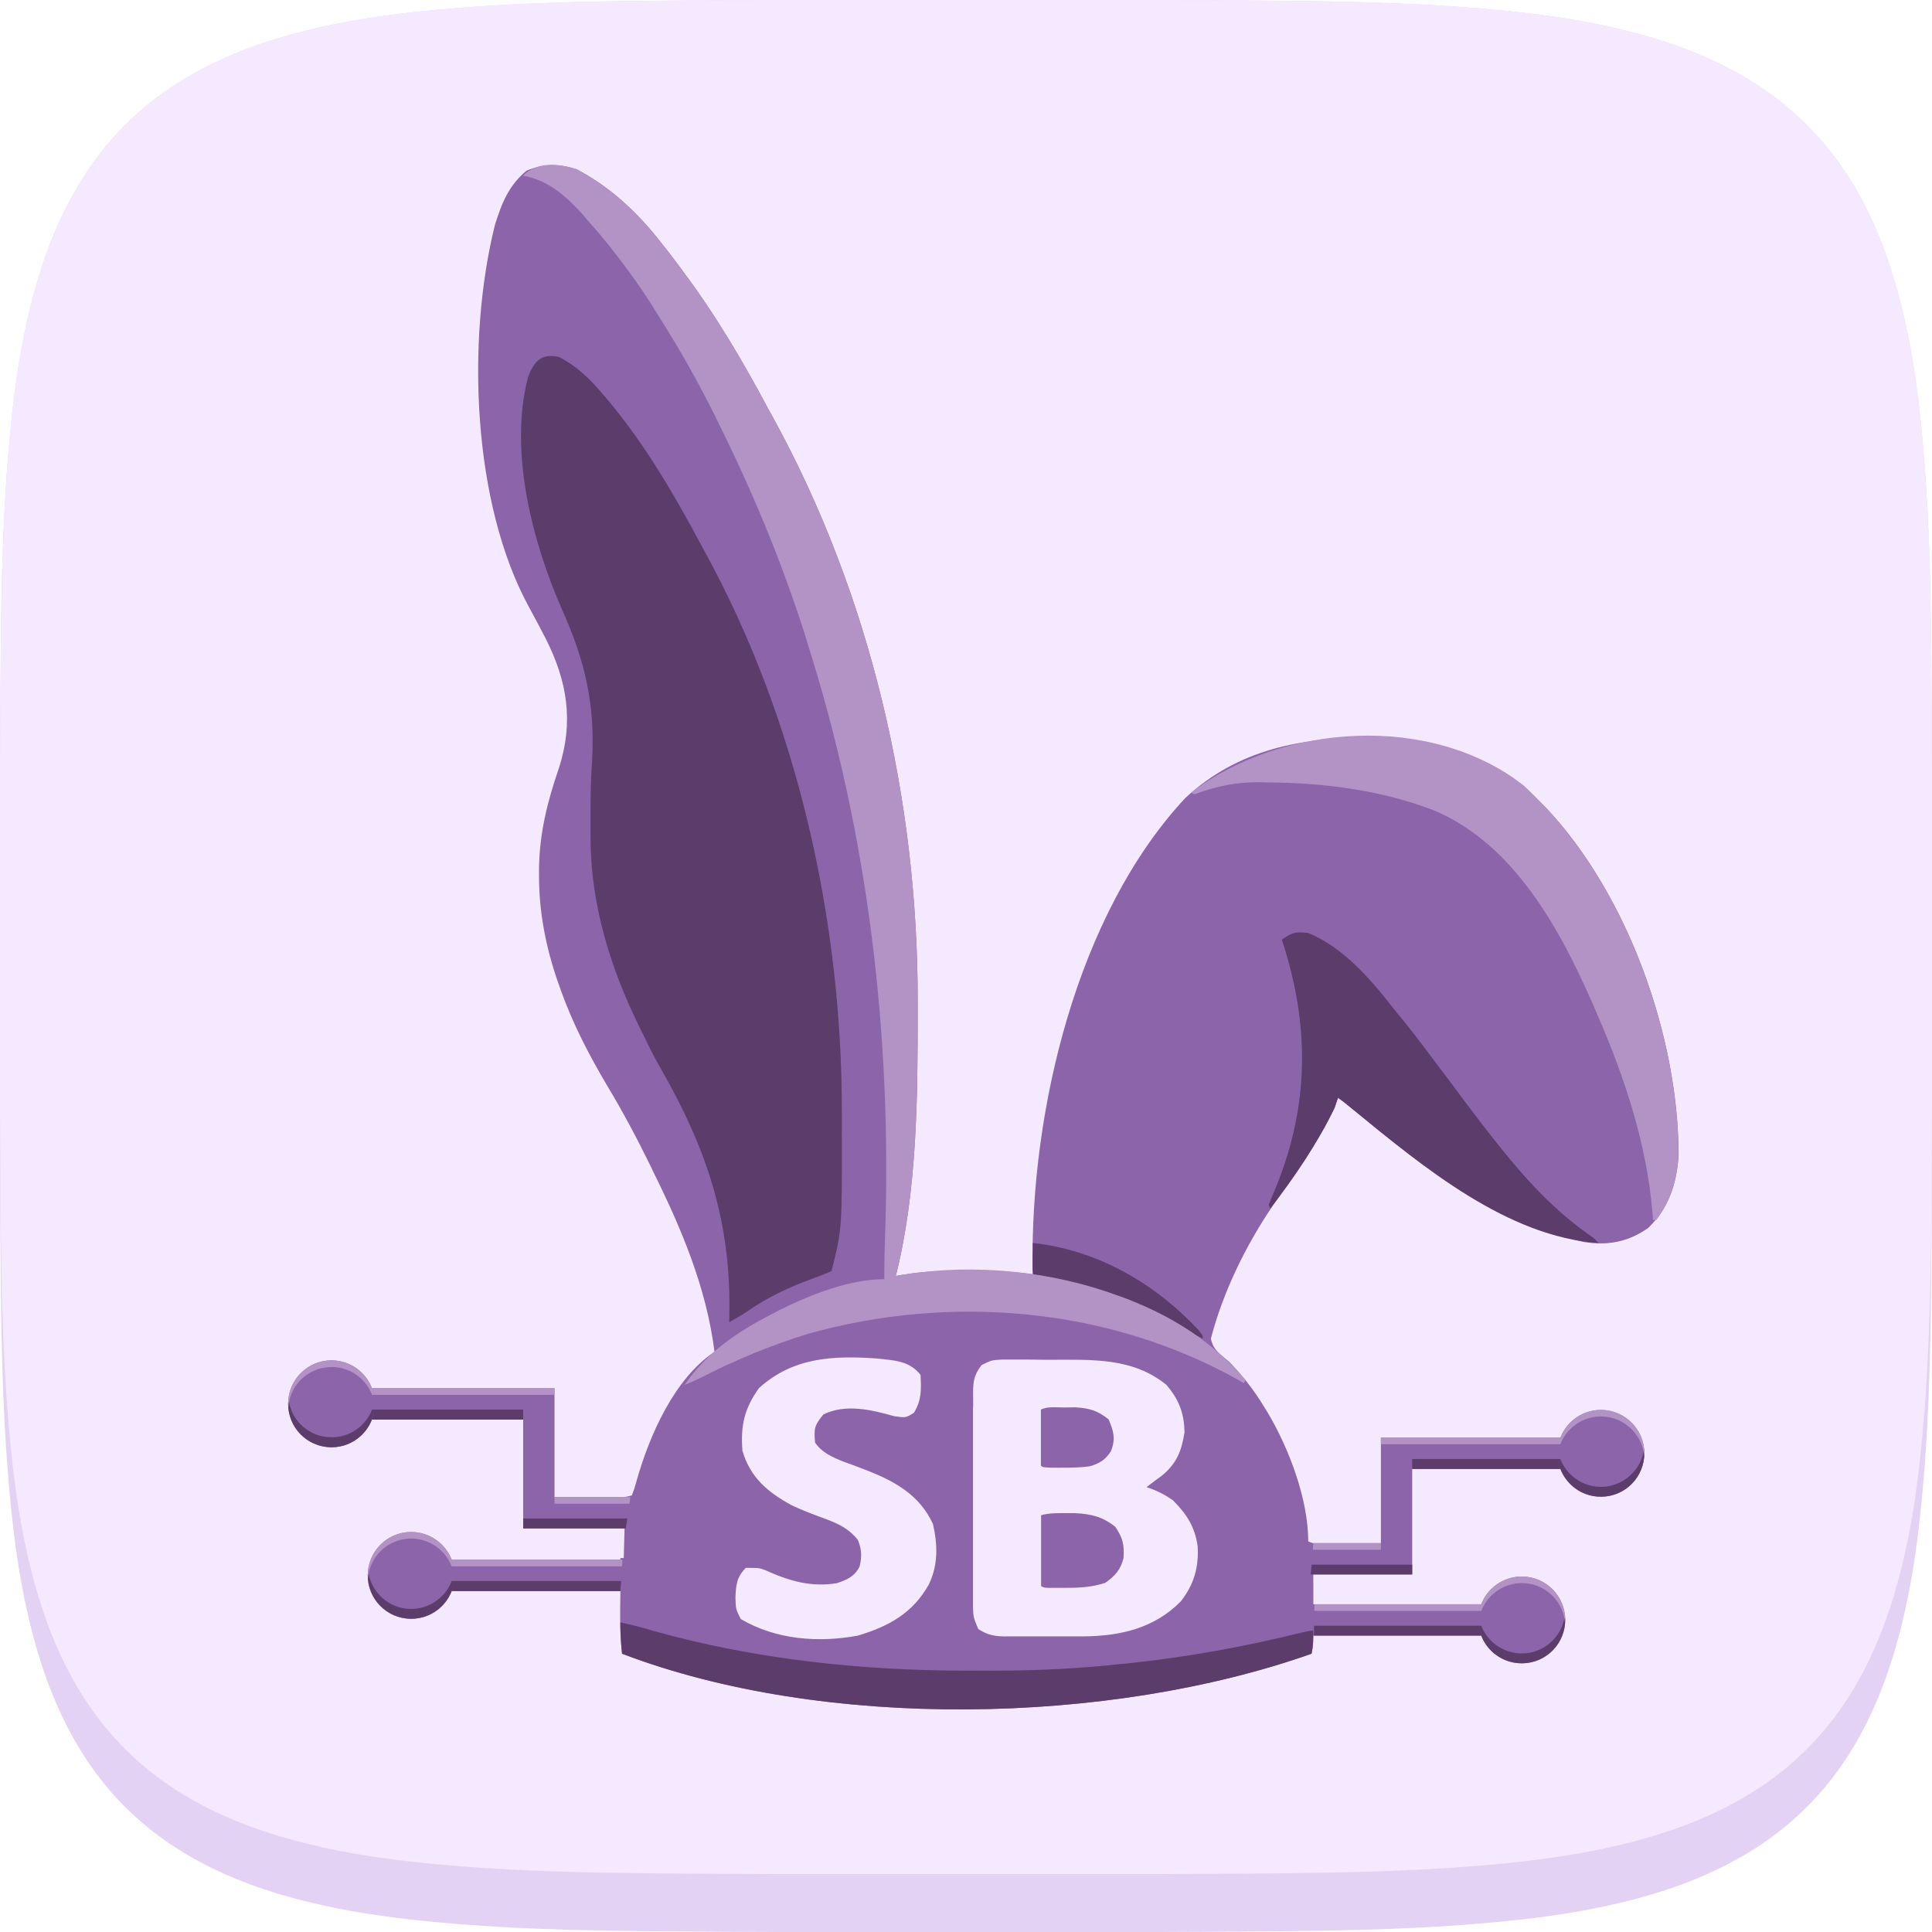
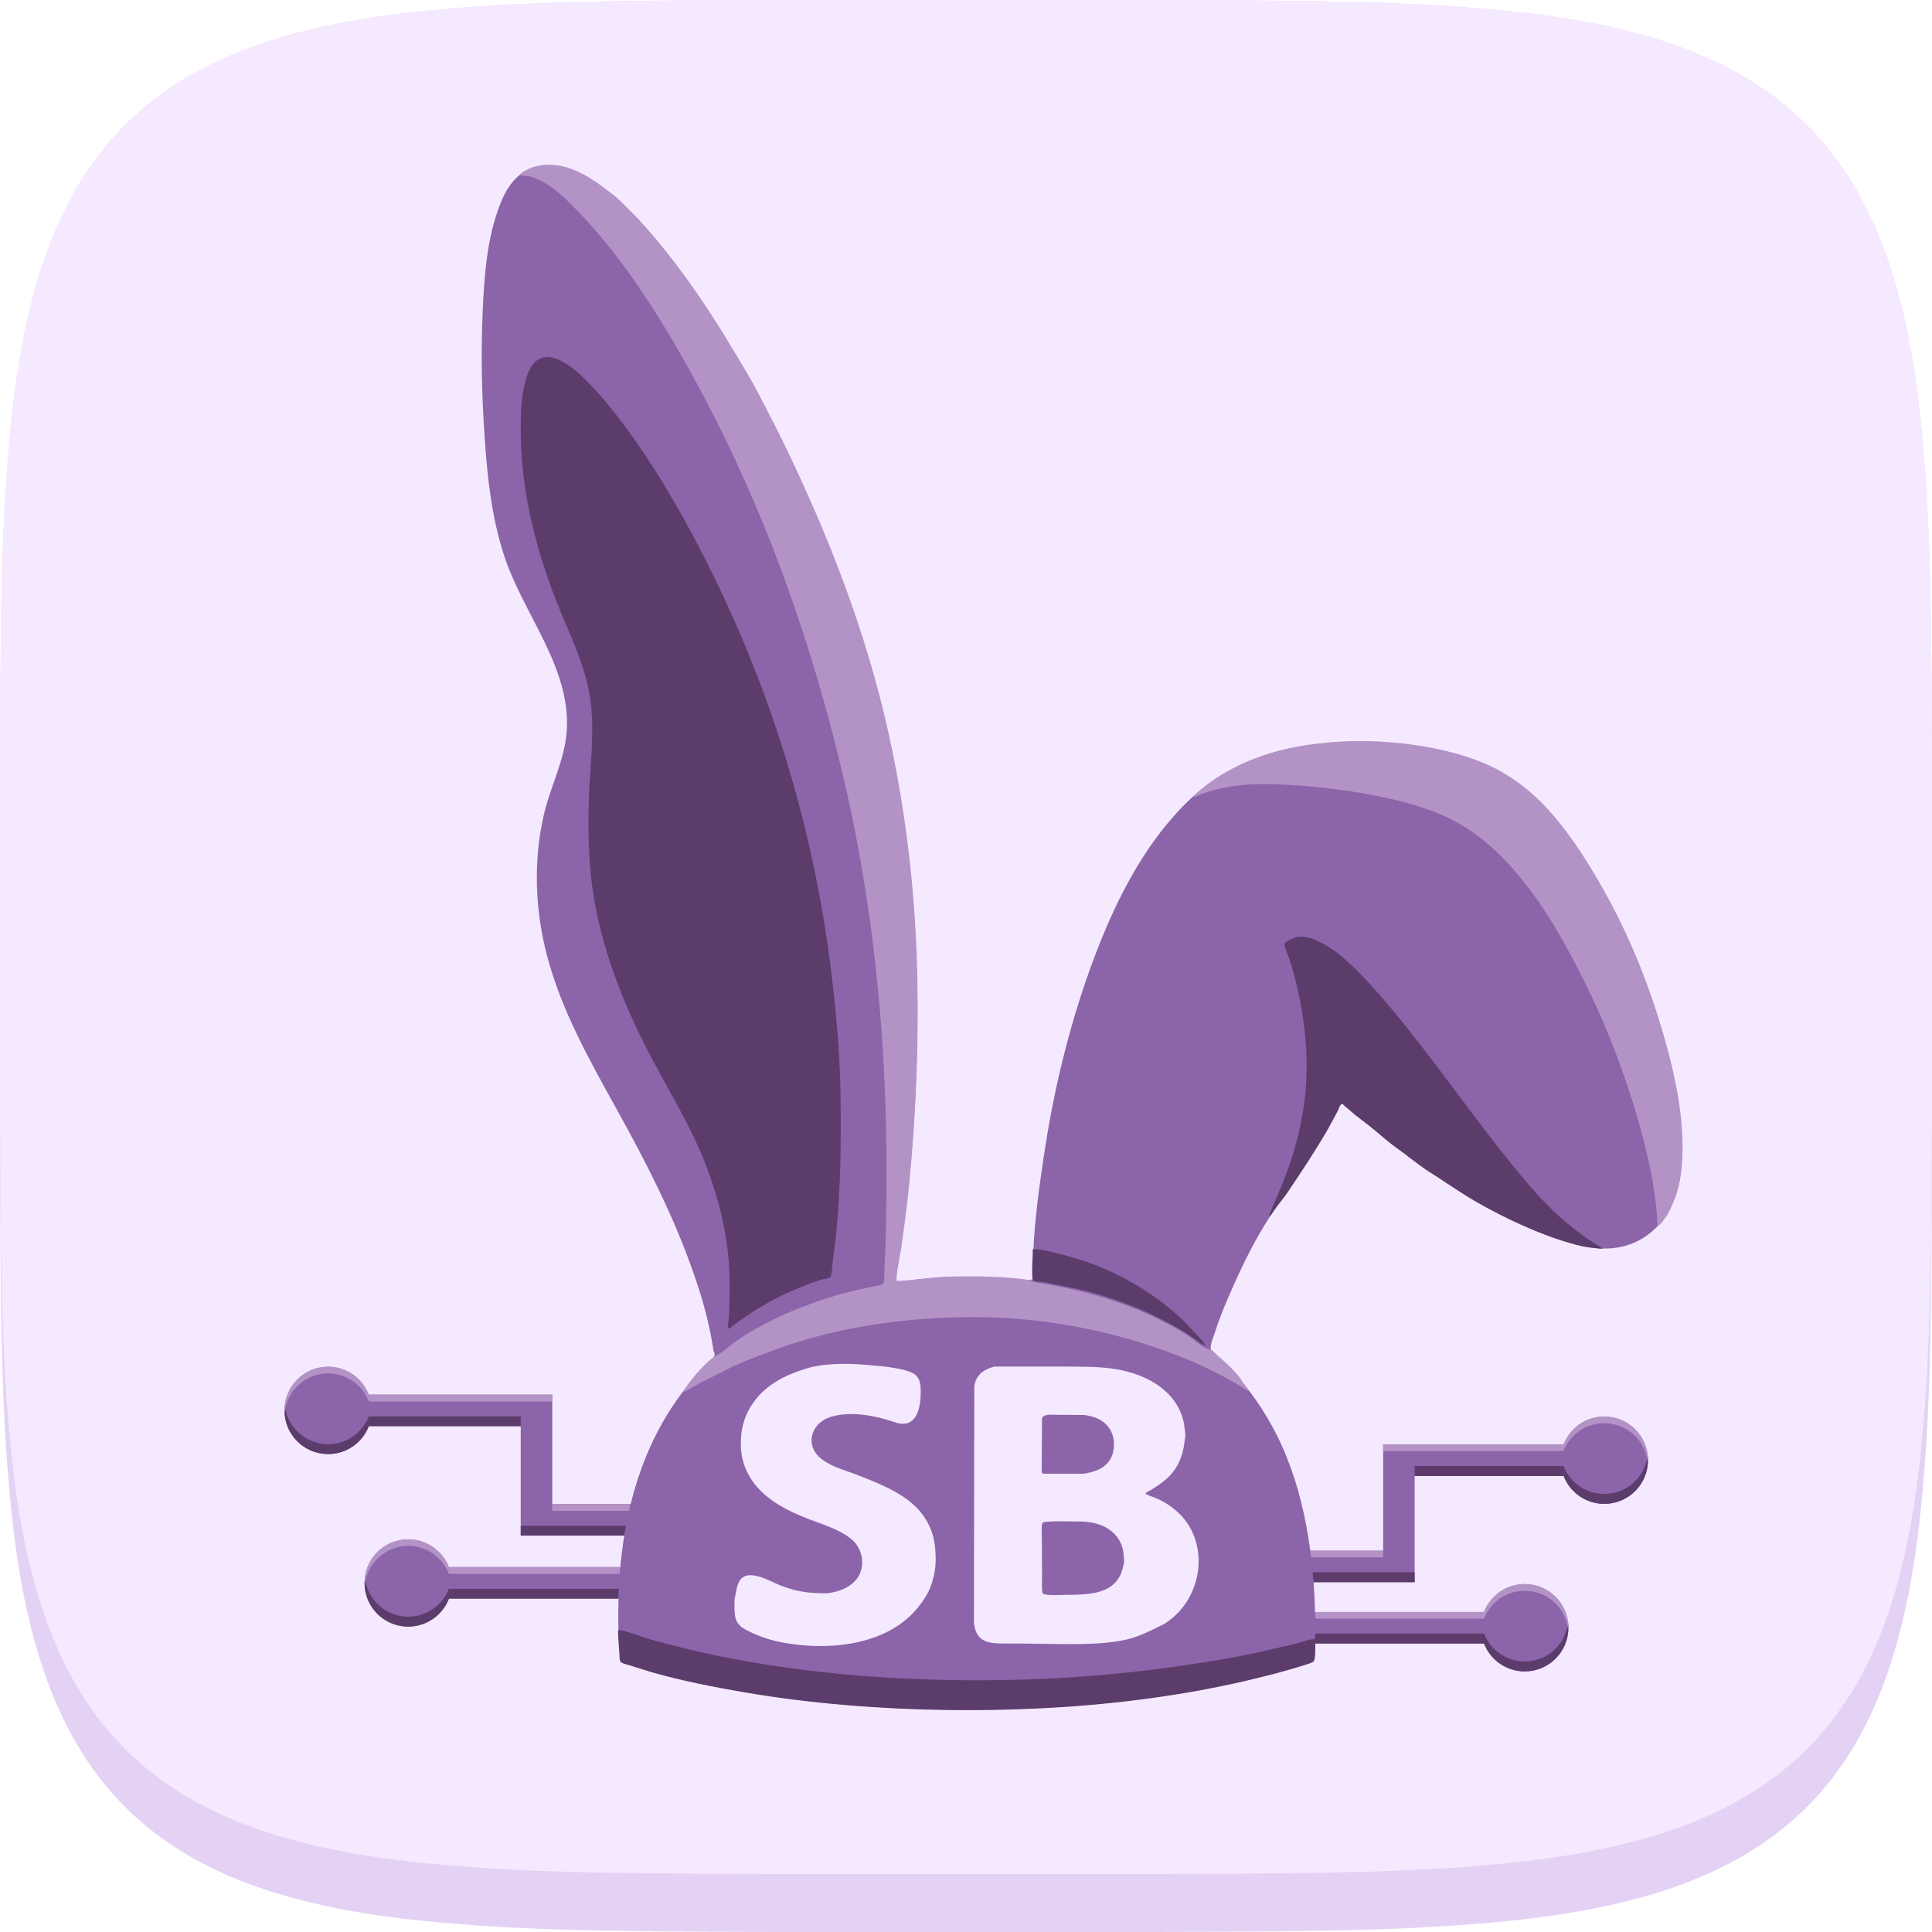
<svg xmlns="http://www.w3.org/2000/svg" viewBox="0 0 1024 1024">
  <defs>
    <path id="o" d="M1024 512c0 16.8 0 33.6 0 50.4 0 17.2 0 34.3 0 51.4-.1 17.8-.1 35.6-.3 53.4-.1 18.8-.4 37.6-.9 56.4-.6 19.9-1.5 39.9-3.2 59.7-1.7 20.9-4.1 41.8-8.2 62.4-4.2 20.8-10 41.4-18.8 60.7-8.6 19-20.1 36.6-34.9 51.3-14.7 14.8-32.3 26.3-51.3 34.9-19.3 8.8-39.9 14.6-60.7 18.8-20.6 4.1-41.5 6.5-62.4 8.2-19.8 1.7-39.8 2.6-59.7 3.2-18.8.5-37.6.8-56.4.9-17.8.2-35.6.2-53.4.3-17.1 0-34.2 0-51.4 0-16.8 0-33.6 0-50.4 0-16.8 0-33.6 0-50.4 0-17.2 0-34.3 0-51.4 0-17.8-.1-35.6-.1-53.4-.3-18.8-.1-37.6-.4-56.4-.9-19.9-.6-39.9-1.5-59.7-3.2-20.9-1.7-41.8-4.1-62.4-8.2-20.8-4.2-41.4-10-60.7-18.8-19-8.6-36.6-20.1-51.3-34.9-14.8-14.7-26.3-32.3-34.9-51.3-8.8-19.3-14.6-39.9-18.8-60.7-4.1-20.6-6.5-41.5-8.2-62.4-1.7-19.8-2.6-39.8-3.2-59.7-.5-18.8-.8-37.6-.9-56.4-.2-17.8-.2-35.6-.3-53.4 0-17.1 0-34.2 0-51.4 0-16.8 0-33.6 0-50.4 0-16.8 0-33.6 0-50.4 0-17.2 0-34.3 0-51.4.1-17.8.1-35.6.3-53.4.1-18.8.4-37.6.9-56.4.6-19.9 1.5-39.9 3.2-59.7 1.7-20.9 4.1-41.8 8.2-62.4 4.2-20.8 10-41.4 18.8-60.7 8.6-19 20.1-36.6 34.9-51.3 14.7-14.8 32.3-26.3 51.3-34.9 19.3-8.8 39.9-14.6 60.7-18.8 20.6-4.1 41.5-6.5 62.4-8.2 19.8-1.7 39.8-2.6 59.7-3.2 18.8-.5 37.6-.8 56.4-.9 17.8-.2 35.6-.2 53.4-.3 17.1 0 34.2 0 51.4 0 16.8 0 33.6 0 50.4 0 16.8 0 33.6 0 50.4 0 17.2 0 34.3 0 51.4 0 17.8.1 35.6.1 53.4.3 18.8.1 37.6.4 56.4.9 19.9.6 39.9 1.5 59.7 3.2 20.9 1.7 41.8 4.1 62.4 8.2 20.8 4.2 41.4 10 60.7 18.8 19 8.6 36.6 20.1 51.3 34.9 14.8 14.7 26.3 32.3 34.9 51.3 8.8 19.3 14.6 39.9 18.8 60.7 4.1 20.6 6.5 41.5 8.2 62.4 1.7 19.8 2.6 39.8 3.2 59.7.5 18.8.8 37.6.9 56.4.2 17.8.2 35.6.3 53.4 0 17.1 0 34.2 0 51.4 0 16.8 0 33.6 0 50.4z" />
    <clipPath id="c">
      <use href="#o" />
    </clipPath>
  </defs>
  <use href="#o" fill="#e4d2f5" />
  <g clip-path="url(#c)">
    <use href="#o" fill="#f5e9ff" y="-30.72" />
  </g>
-   <path fill="#8b64aa" d="M305.6 89.7c18.1 9.5 32.7 23.3 45.1 39.3 1.4 1.7 2.7 3.5 4.1 5.2 1.6 2.1 3.1 4.1 4.6 6.1 1 1.3 1.9 2.5 2.8 3.8 17.3 23.1 31.8 47.8 45.3 73.2.6 1.1 1.2 2.2 1.9 3.4 52 94.5 77.3 203.7 77 311.1 0 1.4 0 2.8 0 4.2 0 45.9-.3 95.4-11.6 140.3 1.6-.3 3.1-.6 4.7-.8 10.8-1.8 21.5-2 32.5-1.9.7-.1.7-.1 4.3-.1 10.5.1 20.8.5 31.1 1.9 0-1.2 0-2.5-.1-3.8-1.1-82.8 23.3-186.8 80.9-248.6 27.8-25.9 62.3-32.6 99.3-31.7 32.2 1.4 64.4 8.2 87.4 32.3 1.5 1.5 2.9 2.9 4.4 4.4 43.6 46.2 70.4 121.8 70.4 184.4-1 14.9-5.2 28-16.2 38.5-10.6 7.4-21.3 9.4-34 7.4-29.6-6.3-57-21.5-81.4-38.9-1.3-.8-2.6-1.8-4-2.7-11.3-8-22.1-16.4-32.7-25.2-9.4-7.7-9.4-7.7-12.3-9.7-.5 1.8-1.1 3.5-1.7 5.3-8.9 18.5-21.3 35.6-33.1 52.4-14.1 20.8-26.2 45.6-32.5 70 1.3 6.3 4.9 8.1 9.6 12.2 7.2 7.4 13.1 14.9 18.4 23.6.7 1.2 1.4 2.2 2.1 3.4 11.3 19 21.5 45.9 21.5 68.3.9.4 1.7.6 2.6.9 0 7.7.1 15.3.1 23 0 2.5 0 5.2 0 7.8 0 3.7 0 7.4 0 11.2 0 1.1 0 1.1 0 6.8-.1 5.4-.1 5.4-1 9.8-107.1 37.8-258.4 40.9-365.4 0-.7-6.3-1-12.4-1-18.7 0-1 0-1 0-5.7 0-1 0-1 .1-5.9 0-1.9 0-3.9 0-5.9 0-4.8 0-9.6 0-14.5.6 0 1.2 0 1.8 0 .3-10.7.6-21.4.8-32.4 1.2-.2 2.4-.5 3.5-.8 1.3-3.4 1.3-3.4 2.5-7.7 6.7-23.8 19.9-54.2 41.3-68.4-4.2-33.7-17.4-65.1-32.4-95.3-.5-1.1-1.1-2.4-1.7-3.6-7-14.3-14.6-28.6-22.8-42.2-9.5-16-18.2-32.8-24.5-50.4-.5-1.5-1-3-1.6-4.5-6.4-18.5-10.1-37.2-10-56.8 0-.6 0-.6 0-3.8.3-18.7 4.5-35.2 10.5-52.7 8-24.6 4.5-46.1-7-68.8-2.8-5.5-5.8-11-8.7-16.4-30.3-55.2-33.3-142-18.2-202.7 3.6-11.6 7.3-20.9 16.7-28.8 9.1-3.8 17.1-3.8 26.6-.8zM402.3 735.7c-7.9 11-9.8 20-8.8 33.2 4.1 14.1 13.3 21.9 25.7 28.7 5.9 2.9 12 5.1 18.2 7.4 7.2 2.7 12.5 5.2 17.3 11.2 2 5 2.2 8.8.9 14.1-2.7 5.3-6.6 7-12 8.8-13.6 2.3-25.5-1.2-37.8-6.8-3.5-1.3-3.5-1.3-10.5-1.3-4.9 5-5.2 8.9-5.5 15.8.2 6.1.2 6.1 2.8 11.3 18.6 11 41.3 12.7 62.1 8.8 16.4-4.9 29.1-11.9 37.6-27.1 5-10.3 4.7-21.1 2.2-32-7.1-15.6-20.6-22.9-35.9-28.8-3.9-1.5-7.8-3-11.8-4.4-5.7-2.3-11.2-4.7-14.8-10-.6-7.4-.5-8.9 4.4-14.9 11.8-5.8 25.5-2.5 37.5.9 6.2.9 6.2.9 10.5-1.8 4.1-6.7 3.9-12.2 3.5-20.1-6-7.6-14.2-7.7-23.6-8.7-23.1-1.6-44.1-.5-62 15.7zM520.3 723.5c-5.3 6.6-4.5 11.4-4.5 19.7 0 1.3 0 2.5-.1 3.7 0 4 0 8.1 0 12.2 0 2.8 0 5.6 0 8.4 0 5.8 0 11.8 0 17.6 0 7.5 0 15.1 0 22.6 0 5.8 0 11.6 0 17.4 0 2.8 0 5.6 0 8.4 0 3.8 0 7.7 0 11.6 0 2.2 0 4.4 0 6.7.2 5.4.2 5.4 2.8 11.6 6.5 4.3 11.4 4 18.9 3.9.6 0 .6 0 4 0 2.9 0 5.7 0 8.5 0 4.3 0 8.7 0 13 0 2.7 0 5.5 0 8.2 0 1.3 0 2.5 0 3.8 0 19.3-.2 37.2-4.5 51-18.6 6.9-8.9 9.5-17.8 8.9-29-1.4-10.3-5.8-17.2-13.1-24.5-4.6-3.2-8.6-5.2-14-7 2.7-2.1 5.5-4.2 8.3-6.2 7.7-6.5 10.2-12.8 11.8-22.7-.1-10.2-2.9-17.5-9.6-25.3-17.8-14.5-39.3-13.3-60.9-13.3-4 0-7.9 0-11.8-.1-2.5 0-5 0-7.5 0-1.1 0-1.1 0-6.9 0-5.6.3-5.6.3-10.8 2.9zM564.6 802c1.6 0 3.3 0 4.9 0 8.8.4 14.7 1.8 21.6 7.2 4.1 6.1 4.8 9.4 4.4 16.6-1.6 6.3-4.4 9.3-9.6 13.1-7.5 2.5-14.3 2.7-22.1 2.7-1.9 0-3.8 0-5.7 0-4.5 0-4.5 0-6.3-.9 0-12.4 0-24.8 0-37.6 4.3-1.2 8.3-1.1 12.8-1.1zM564.1 746c1.9 0 3.8-.1 5.8-.1 7.6.5 11.8 1.7 17.7 6.4 2.7 6.4 3.8 10.3 1.2 16.9-2.8 4.4-5.9 6.4-10.9 7.9-5.1.8-10 .8-15.2.8-1.9 0-3.7 0-5.6 0-4.5-.2-4.5-.2-5.4-1.1 0-4.9 0-9.9 0-14.9 0-1.4 0-2.8 0-4.2 0-3.5 0-7 0-10.6 3.7-1.8 8.4-1.1 12.4-1.1zM167.1 735.8l126.8 0 0 57.7 56.8 0 0 16.6-73.4 0 0-57.7-110.2 0zM198.7 744.1c0 12.7-10.3 23-23 23-12.7 0-23-10.3-23-23 0-12.7 10.3-23.1 23-23.1 12.7 0 23 10.4 23 23.1zM731.9 762l125 0 0 16.6-108.4 0 0 55.9-70.8 0 0-16.6 54.2 0zM871.5 770.3c0 12.7-10.3 23-23 23-12.7 0-23-10.3-23-23 0-12.7 10.3-23 23-23 12.7 0 23 10.3 23 23zM209.1 826.7l138.1 0 0 16.6-138.1 0zM241 835c0 12.7-10.4 23-23.1 23-12.7 0-23-10.3-23-23 0-12.7 10.3-23 23-23 12.7 0 23.1 10.3 23.1 23zM679.4 850.3l135.5 0 0 16.6-135.5 0zM829.6 858.6c0 12.7-10.3 23-23 23-12.7 0-23.1-10.3-23.1-23 0-12.7 10.4-23 23.1-23 12.7 0 23 10.3 23 23z" />
-   <path fill="#5b3c6b" d="M296.5 189.3c9.2 4.8 16.1 11.4 22.7 19.3 1.3 1.5 2.7 3 4 4.7 19.2 23.1 34.4 49.3 48.5 75.7.6 1.1 1.3 2.3 1.9 3.5 48.9 89.1 72.6 195.2 72.6 296.4 0 3.6 0 7.2 0 10.8.1 51.8.1 51.8-5.5 74-3.5 1.6-7 2.9-10.6 4.2-12.5 4.6-23.5 9.8-34.4 17.4-3 2-6 3.7-9.2 5.5 0-2.2.1-4.4.1-6.6.5-47.6-12.3-85.7-35.9-127-3.5-6-6.6-12.2-9.6-18.5-.8-1.5-1.5-3.1-2.3-4.6-15.4-31.3-25.8-65.1-25.8-100.2 0-1.6 0-3.1 0-4.8 0-1.6 0-3.3 0-5.1 0-.7 0-.7 0-4.9 0-8.5.2-17 .8-25.6 1.7-30.1-3.6-53-15.9-80.4-15.8-36-28.3-84.1-18-123.3 3.3-8.5 7.1-12.8 16.6-10.5zM693.4 494.5c18.1 7.4 32.8 24.1 44.6 39.3 1.7 2.2 3.6 4.4 5.3 6.5 6.7 8.2 12.9 16.6 19.2 25 1.8 2.4 3.6 4.8 5.4 7.1 2.5 3.5 5.2 6.9 7.7 10.4 5.8 7.7 11.5 15.2 17.5 22.7.6.7.6.7 3.5 4.4 14.4 17.8 29.1 33.3 48.1 46.3.8.9 1.7 1.7 2.6 2.6-48.1-3.1-93.3-40.5-128.9-69.7-6.5-5.3-6.5-5.3-9.2-7.2-.7 1.7-1.2 3.5-1.8 5.2-9 18.8-21.3 36.9-34.1 53.4-.3-.7-.6-1.2-.9-1.8 1.3-3.2 2.6-6.5 4-9.7 17.8-44 17.7-86.2 3-131 5.8-3.9 7.3-4.3 14-3.5zM328.8 859.9c5.8 1.2 11.5 2.7 17.1 4.4 54.9 15.4 111.9 21.3 168.9 21.2 3.8-.1 7.7 0 11.5 0 22.9 0 45.7-1.1 68.4-3.6 1.4-.1 2.8-.2 4.3-.4 30.8-3.3 61.2-8.8 91.3-16.3 4-.9 4-.9 5.7-.9.1 4.3 0 8-.8 12.2-107.1 37.9-258.5 40.8-365.5 0-.6-5.6-.9-11-.9-16.6zM547.4 658.8c34.1 3.7 64.5 21.2 87.7 46 2.4 3 2.4 3 2.4 4.7-3.5-1.6-6.4-3.6-9.6-5.7-24.3-15.1-51.6-23-79.6-27.5-.9-.9-.9-.9-1-4.6 0-1.5 0-3.1 0-4.7 0-1.4.1-3 .1-4.6 0-1.1 0-2.4 0-3.6zM198.5 747.1l78.8 0 0 5.3-80.1 0c.6-1.7 1.1-3.5 1.3-5.3zM277.3 804.8l55.2 0-.8 5.3-54.4 0zM152.9 741.4c1.2 10.6 9.4 18.9 19.9 20.2 10.5 1.4 20.6-4.6 24.4-14.5l1.3 0c-1.7 12.5-13.1 21.4-25.6 19.8-12.6-1.6-21.5-12.9-20-25.5zM748.5 773.3l77.2 0c.2 1.8.7 3.6 1.3 5.3l-78.5 0zM695.2 829.3l53.3 0 0 5.2-53.8 0zM871.4 767.7c1.4 12.5-7.5 23.9-20 25.4-12.6 1.6-24-7.2-25.7-19.8l1.3 0c3.9 9.9 13.9 15.9 24.4 14.6 10.5-1.4 18.8-9.7 20-20.2zM240.7 838l88.5 0-.4 5.3-89.4 0c.7-1.7 1.1-3.5 1.3-5.3zM195.1 832.4c1.2 10.5 9.4 18.8 19.9 20.2 10.5 1.3 20.6-4.7 24.4-14.6l1.3 0c-1.6 12.6-13.1 21.4-25.6 19.8-12.5-1.5-21.5-12.9-20-25.4zM696.5 861.7l87.3 0c.2 1.7.6 3.5 1.3 5.2l-88.7 0zM829.4 856c1.5 12.5-7.5 23.9-20 25.4-12.5 1.6-24-7.2-25.6-19.7l1.3 0c3.8 9.8 13.9 15.8 24.4 14.5 10.5-1.4 18.7-9.7 19.9-20.2z" />
-   <path fill="#b393c6" d="M305.6 89.7c18.1 9.5 32.7 23.3 45.1 39.3 1.4 1.7 2.7 3.5 4.1 5.2 1.6 2.1 3.1 4.1 4.6 6.1 1 1.3 1.9 2.5 2.8 3.8 17.3 23.1 31.8 47.8 45.3 73.2.6 1.1 1.2 2.2 1.9 3.4 52 94.5 77.3 203.7 77 311.1 0 1.4 0 2.8 0 4.2 0 45.9-.3 95.4-11.6 140.3 1.6-.3 3.1-.6 4.7-.8 37.1-5.9 78-1.8 113.3 11.3.7.2.7.2 4.4 1.6 24.7 9.5 45.7 23 63 43-.3.6-.6 1.2-.9 1.7-1.1-.6-2.4-1.3-3.5-2-68.5-38.2-152-45.3-227.3-24.2-19.9 6.1-38.7 13.9-57.2 23.4-4 1.9-4 1.9-8.4 3.7 11.5-17.1 28.3-28.4 46.4-37.6 1.2-.6 2.3-1.2 3.5-1.9 16.6-8.2 37.3-16.5 55.9-16.5 0-.8 0-.8 0-5 0-5.7.2-11.6.4-17.4 3.7-106.9-8.9-213.9-41.5-315.9-.3-1.2-.7-2.3-1-3.4-12.4-38.9-28-76.4-46.2-112.9-.5-1.1-1.1-2.3-1.7-3.5-8.5-17.1-17.8-33.6-28-49.8-.8-1.3-1.7-2.7-2.6-4.2-4.6-7.6-9.6-14.9-14.9-22.1-.8-1.1-1.7-2.2-2.5-3.4-5.8-7.8-11.9-15.4-18.5-22.8-.9-1-1.7-1.9-2.5-3-9-10-18.7-19.1-32.5-21.5 7.7-7.6 18.7-6.5 28.4-3.4zM807.9 416.6c2.4 2.3 4.8 4.7 7 7 1.4 1.4 2.9 2.9 4.4 4.4 43.6 46.3 70.4 121.7 70.3 184.5-.8 12.8-3.9 23.7-11.7 34.1-.6 0-1.2 0-1.8 0 0-1.1-.1-2.2-.2-3.3-3-36.6-14.8-72.5-29.5-106-.6-1.5-1.2-2.9-1.9-4.5-17.5-40-41.7-84.9-83.8-103-27.9-11-59.6-15-89.4-15.1-1.3-.1-2.6-.1-3.9-.1-12.3-.1-22.8 2.1-34.3 6.4-.6-.2-1.1-.6-1.8-.9 47.9-36.7 127.4-42.4 176.6-3.5zM197.2 735.8l96.7 0 0 3.5-95.7 0c-.2-1.2-.6-2.4-1-3.5zM293.9 793.5l40.2 0-.5 3.5-39.7 0zM152.8 745.8c-1-12.1 7.6-22.8 19.6-24.5 12-1.7 23.3 6.1 25.8 18l-1 0c-3.9-10.1-14.2-16.1-24.8-14.5-10.7 1.6-18.8 10.3-19.6 21zM731.9 762l95.1 0c-.4 1.1-.7 2.3-1 3.5l-94.1 0zM696.1 817.9l35.8 0 0 3.5-36.1 0zM871.5 772c-.9-10.7-9-19.4-19.6-21-10.7-1.6-21 4.5-24.9 14.5l-1 0c2.5-11.9 13.8-19.7 25.8-18 12 1.7 20.6 12.5 19.7 24.5zM239.4 826.7l90.5 0-.2 3.5-89.3 0c-.2-1.2-.6-2.4-1-3.5zM195 836.7c-.9-12 7.7-22.8 19.7-24.5 11.9-1.7 23.2 6.1 25.7 18l-1 0c-3.9-10-14.2-16.1-24.8-14.5-10.7 1.6-18.8 10.3-19.6 21zM696.7 850.3l88.4 0c-.4 1.1-.8 2.3-1 3.5l-87.5 0zM829.5 860.3c-.8-10.7-8.9-19.4-19.6-21-10.6-1.5-20.9 4.5-24.8 14.5l-1 0c2.5-11.9 13.8-19.7 25.7-18 12 1.7 20.6 12.5 19.7 24.5z" />
+   <path fill="#8b64aa" d="M286.9 87.8c1.8-.4 4-.1 5.8 0 11.3.5 19.6 6.2 28.4 12.8 23.8 17.9 42.6 47.8 59.4 72 3.1 4.6 5.7 9.5 8.6 14.2 15.6 25.7 29.1 52.8 41 80.5 14.8 34.4 27.8 69.7 37 106 13.4 53.1 19.1 108.3 19.1 163 0 36.4-2 73-6.6 109.1-1.1 8.6-2.4 17.2-3.7 25.8-.2.9-1.5 7.6-.8 7.9.8.5 9.3-.8 11.1-1 10.1-1 20.2-1.6 30.4-1.4 7.7.1 15.5.8 23.2 1.4 1.3.1 6.8 1 7.3-.2.8-1.9.3-4.9.3-6.9.2-5.1.4-10.3.7-15.4 1.2-16 3.4-31.8 5.9-47.7 5.4-34.5 14-68.8 26.4-101.5 10-26.3 22.9-52.6 41.7-73.8 5.8-6.6 12.5-13 19.7-18.1 27.7-19.5 60.2-22.5 93-20.8 27.8 1.5 56.1 8.6 77.2 27.5 17.5 15.6 30.1 36.1 40.9 56.6 17.6 33.6 32.7 74.2 37.3 111.9 1.2 10.3 1.7 20.4.7 30.7-2.5 26.2-20.9 45.2-48.2 40.7-14.4-2.3-28.5-8.2-41.4-14.6-13-6.3-25.2-13.6-37.3-21.6-3-2-6.1-3.7-9.1-5.9-11.5-8.4-22.7-17.2-33.8-26.2-2.6-2.1-5.2-4.2-7.7-6.4-.7-.6-1.9-2.3-2.7-1.3-1.9 2.3-3.8 7.2-5.4 10-3.8 6.8-7.8 13.5-11.9 20.1-6.7 10.4-14.3 20.3-21 30.7-7.2 11.2-13.1 23.1-18.5 35.2-3.6 8-7.1 16.2-9.8 24.6-.7 2.1-2.8 7.2-2.4 9.2.3 1.5 8.1 8 9.8 9.8 7.3 7.6 13.7 16.1 19.2 25.1 17.7 28.7 24.2 63.1 26 96.3.4 7.6.3 15.1.2 22.6-.1 3.1.5 8.5-.7 11.4-.5 1.2-3.8 1.8-4.9 2.2-5.1 1.6-10.3 3.1-15.5 4.4-20.9 5.6-42.3 9.8-63.8 12.9-65.6 9.3-146 8.9-211.5-1.9-16.9-2.8-33.9-6.1-50.5-10.5-4.3-1.1-18.1-4.7-20.8-6.6-.7-.6-.8-6.4-.9-7.5-.7-8.2-.7-16.5-.5-24.7.8-34.8 8-70.3 26.7-100 5.1-8.1 10.9-15.7 17.4-22.6 1.5-1.6 7.1-6.3 6.9-8-.1-.7-.5-1.5-.7-2.3-2.1-14.4-6.2-28.7-11.1-42.4-10.5-29.7-24.8-57.5-40-84.9-14.6-26.4-29.4-52.5-37.1-81.8-6.3-24.1-7.3-50-1.7-74.3 3.4-15.2 11.2-29.1 12.2-44.9 2.1-34-23.3-61.8-33.4-93.3-6.3-19.6-8.6-40-10-60.4-1.7-23.8-2.2-46-1.1-69.8.8-17.2 2.1-35 7.7-51.4 3-8.9 7.6-18.6 16.8-22.6 2.1-1 4.3-1.4 6.5-1.9zM440.8 844.1l-2.5.4-4.7-.1c-7.4-.2-13.9-1.6-20.7-4.4-5.4-2.2-17.6-9.6-21.4-1.2-.9 1.9-1.2 4-1.6 6l-.6 3.1 0 3.5c0 2.8 0 6 1.5 8.5 1.7 2.8 5 4.2 7.8 5.5 6.7 3.2 13.9 5 21.3 6 23 3.2 51.3-.3 66.8-19.6 2.6-3.3 4.9-6.7 6.5-10.7 2-5.4 2.9-10.5 2.7-16.3-.1-4-.5-8-1.7-11.8-5.7-17.9-22.7-24.4-38.6-30.8-7.2-2.9-17.9-5.3-22.9-11.6-5.5-7-1.6-16.1 6.2-19.1 10-3.9 23.9-1.5 33.8 1.8l3.4 1.1 2 .2c8.7.5 10-10.7 9.9-17.3 0-3-.3-6.4-2.7-8.5-4.1-3.6-18.6-4.8-24-5.2-9.4-.9-19.4-1.2-28.8.5-3.5.6-7 1.8-10.3 3-11.2 4.1-20.8 10.7-26.1 21.7-2.1 4.5-3.2 9.2-3.4 14.3-.2 4.1.2 8.3 1.4 12.3 5.1 16 19.5 23.9 34.2 29.6 7.8 3.1 16.4 5.4 23 10.8 6.3 5.2 7.8 15.5 2.2 21.8-3.2 3.7-8.1 5.6-12.7 6.5zM524.9 725c-4.1 1.4-7.2 4-8.2 8.3l-.3 1.4-.1 62.8-.1 62.7.3 1.7c1.6 8.9 8.5 9.1 15.5 9.2 3.7 0 7.3 0 11 0 15.3.1 39.9 1.5 54.9-2.3 5.1-1.3 9.9-3.5 14.6-5.8l5-2.5 2.6-1.9c17.1-13 20.8-39.6 5.8-55.5-3.8-3.9-8.3-7-13.3-9.1-.7-.3-5.4-1.9-5.4-2.3-.1-.6 2-1.5 2.5-1.8 2.7-1.6 5.3-3.4 7.8-5.4 6.5-5.4 9.5-12.5 10.4-20.8l.4-3.2-.3-2.4c-.3-3.5-1-6.7-2.4-9.9-6.3-14.3-22-21-36.7-22.9-8.3-1.1-16.7-.9-25-1-4.8 0-9.5 0-14.3 0l-22.7 0-2 .7zM577.2 750.4c8.3 1.7 13.6 7.4 13.2 16-.1 3.1-1 6.2-3 8.6-2.7 3.3-6.8 4.9-10.9 5.7l-2 .4-10.8 0-10.8 0-.4-.4-.4-.4.1-14.3c0-3.8 0-7.6.1-11.4 0-1.1-.4-3.2.7-3.9 1.7-1.3 5.2-.8 7.2-.8 1.8 0 3.7 0 5.5 0l9.3.1 2.2.4zM595.6 824.9l.2 3.2-.5 2.2c-3.2 15-18.1 14.9-30.3 15-1.7 0-10.9.6-12.3-.7-.7-.7-.4-8-.4-9.2 0-6.6-.1-13.1-.1-19.7 0-2.6-.3-5.5.1-8 .2-1.2 2.6-1.1 3.4-1.2 3.9-.3 7.8-.2 11.7-.1 3.6 0 7.2-.1 10.7.5 9.6 1.5 17.2 7.9 17.5 18zM165.2 739.2l127.5 0 0 58 57.1 0 0 16.7-73.8 0 0-58-110.8 0zM197 747.6c0 12.8-10.3 23.1-23.1 23.1-12.8 0-23.1-10.3-23.1-23.1 0-12.8 10.3-23.2 23.1-23.2 12.8 0 23.1 10.4 23.1 23.2zM733.1 765.6l125.7 0 0 16.7-109 0 0 56.3-72.1 0 0-16.7 55.4 0zM873.5 774c0 12.7-10.4 23.1-23.2 23.1-12.8 0-23.1-10.4-23.1-23.1 0-12.8 10.3-23.2 23.1-23.2 12.8 0 23.2 10.4 23.2 23.2zM207.4 830.6l138 0 0 16.7-138 0zM239.5 839c0 12.8-10.4 23.1-23.1 23.1-12.8 0-23.2-10.3-23.2-23.1 0-12.8 10.4-23.1 23.2-23.1 12.7 0 23.1 10.3 23.1 23.1zM679.4 854.4l137.2 0 0 16.7-137.2 0zM831.3 862.7c0 12.8-10.4 23.2-23.2 23.2-12.7 0-23.1-10.4-23.1-23.2 0-12.7 10.4-23.1 23.1-23.1 12.8 0 23.2 10.4 23.2 23.1z" />
+   <path fill="#5b3c6b" d="M287.2 189.7c9.7-3.3 23.1 11.3 28.7 17.4 19.8 21.9 37.9 51.5 51.8 77.6 39.5 74.1 64.3 154 73.7 237.3 2.2 19.7 3.9 39.5 4.1 59.3.3 23.9.1 47.7-2.2 71.4-.6 5.9-1.4 11.7-2.1 17.5-.2 1.4-.3 5.5-1 6.5-.8 1-3.7 1.2-4.7 1.5-4 1.2-7.8 2.7-11.6 4.2-10.3 4.2-19.6 9.2-28.8 15.5-2.2 1.5-4.4 3.1-6.6 4.7-.4.3-1.9 1.7-2.5 1.5-.1-.1-.1-.3-.1-.4-.1-2.1.4-4.3.5-6.5.3-7.4.5-14.8.2-22.2-.6-18.6-5-37.3-11.4-54.7-8.4-22.9-21.7-43.5-32.8-65.2-11.9-23.4-21.5-47.8-26.6-73.6-3.9-19.9-4.4-40.6-3.6-60.9.7-15.4 2.7-31.1 1.1-46.5-1.6-15.2-7.1-28.7-13.1-42.6-14.6-33.7-24.5-68.7-24.2-105.8.1-8.7.4-17.8 3.2-26.1 1.4-4.1 3.5-8.4 8-9.9zM687.5 496.6c5.2-.8 10.1 1.6 14.5 4 10 5.3 22.5 19 30 27.6 26.4 30.5 48.7 64.4 74.6 95.4 8 9.7 17 19.3 26.9 27.1 3.8 3 7.8 6 12 8.5 1.2.7 2.5 1.4 3.5 2.3.1 0 .3.1.2.3 0 0-.1 0-.2 0-1.2.1-2.5-.2-3.7-.3-4.5-.3-8.6-1.3-13-2.6-17.7-5.2-34.5-13.1-50.6-22.3-6.2-3.6-12-7.6-18-11.5-2.7-1.9-5.6-3.5-8.3-5.4-5.1-3.5-9.8-7.4-14.8-11-4.6-3.2-8.7-7-13-10.5-3.1-2.6-6.4-4.9-9.5-7.4-1.8-1.5-3.5-3-5.3-4.5-.3-.2-1.2-1.4-1.6-1.2-1.1.6-1.7 2.7-2.2 3.8-1.7 3.3-3.5 6.5-5.3 9.8-6.6 11.3-13.8 22.2-21.1 33.1-2.4 3.5-5.1 6.6-7.5 10-.4.6-1.9 3.1-2.2 2.9-.5-.4 1.5-4.8 2-5.9 2.6-6 5.1-12 7.4-18.1 5.7-15.6 9.5-32.7 10.1-49.3.7-16.5-1.3-32.7-5-48.8-1.2-5.1-2.7-10.2-4.3-15.1-.6-1.8-2.3-5.3-2.3-7.1 0-1.4 5.6-3.6 6.7-3.8zM547.3 666.8l.1-4.7.8 0c4.8 0 14.4 2.7 19.3 4.1 19.1 5.3 37.1 14.7 52.4 27.3 5.4 4.3 10.2 9.4 14.8 14.4 1.3 1.4 3 2.9 3.8 4.6 0 .1.1.4 0 .5-.5.4-4.6-2.9-5.4-3.4-5.6-4-11.6-7.4-17.6-10.4-14.1-7.2-29.4-12.7-44.9-16.1-5.6-1.2-11.3-2.2-16.9-3.5-1.6-.3-4.7 0-6-1.1-1.1-1-.5-9.9-.4-11.7zM327.6 865.8l0-1.8.8 0c2.4 0 13.1 4 16.6 5 12.3 3.4 24.8 6.5 37.3 9 36.2 7.3 73.3 11 110.2 12.2 45.7 1.4 91.6-.9 136.8-7.8 13.3-2 27-4.1 40.1-7.2 5.9-1.4 11.9-2.7 17.8-4.1 2.9-.8 6.1-2.2 9.2-2.3l.7 0 0 3.1c0 1.9.2 7-.8 8.6-.5.8-4.2 1.8-5.1 2.1-5 1.6-10.1 3-15.2 4.4-19.4 5.1-39.3 9.2-59.3 12.1-69.1 10.4-153 9.7-222-2.1-16.6-2.9-33.4-6.1-49.6-10.8-3.9-1.2-7.7-2.4-11.5-3.6-1.2-.4-3.9-.8-4.7-1.9-.7-.9-.5-3.1-.6-4.1-.2-3.6-.6-7.2-.7-10.8zM196.8 750.7l79.2 0 0 5.2-80.5 0c.6-1.7 1.1-3.4 1.3-5.2zM276 808.7l55.8 0-1 5.2-54.8 0zM150.9 744.9c1.2 10.6 9.5 19 20.1 20.4 10.5 1.3 20.6-4.7 24.5-14.6l1.3 0c-1.6 12.5-13.2 21.4-25.7 19.8-12.6-1.5-21.6-12.9-20.2-25.6zM749.8 777l77.6 0c.2 1.8.7 3.6 1.3 5.3l-78.9 0zM695.7 833.3l54.1 0 0 5.3-53.5 0zM873.3 771.3c1.4 12.6-7.5 24-20.1 25.6-12.6 1.6-24.1-7.3-25.8-19.9l1.3 0c3.9 10 14 16 24.6 14.6 10.5-1.3 18.8-9.7 20-20.3zM239.3 842.1l88.7 0-.3 5.2-89.8 0c.7-1.6 1.2-3.4 1.4-5.2zM193.4 836.4c1.2 10.5 9.5 18.9 20 20.3 10.6 1.3 20.7-4.7 24.5-14.6l1.4 0c-1.7 12.6-13.2 21.4-25.8 19.9-12.6-1.6-21.6-13-20.1-25.6zM697.1 865.8l88.1 0c.3 1.8.7 3.6 1.4 5.3l-89.6 0zM831.1 860.1c1.5 12.6-7.5 24-20.1 25.6-12.6 1.6-24.1-7.3-25.8-19.9l1.4 0c3.8 9.9 13.9 16 24.5 14.6 10.5-1.3 18.8-9.7 20-20.3z" />
+   <path fill="#b393c6" d="M476.2 678.9c8.4-.3 16.7-1.9 25.1-2.2 13.7-.5 31.4-.3 44.9 1.8.6.1.6.7 1.5.9 2.5.6 5.1.8 7.6 1.3 20.2 3.7 39.9 9.3 58.4 18.3 6.2 3.1 12.2 6.4 17.9 10.3 2.9 2 6.5 5.6 10.1 6.1.8.1 3.7 3 4.4 3.7 3.4 2.9 10.6 9.5 12.5 13.4.4.7 3.5 4.3 3.2 4.8-.1.2-.5-.1-.6-.2-1.3-.9-2.6-1.8-4.1-2.6-3.2-1.9-6.5-3.8-9.8-5.5-9.9-5.3-20.3-9.6-30.8-13.4-32-11.4-66.2-17.5-100.2-17.5-35.2 0-71.3 4.9-104.5 16.9-7.6 2.8-15.2 5.6-22.5 8.9-3.8 1.7-7.4 3.8-11.2 5.6-4.1 1.9-8.1 4.1-12.1 6.3-1.1.6-2.2 1.4-3.4 1.8-.1 0-.3.1-.4 0-.1-.2.1-.4.2-.5 1-1.8 2.4-3.6 3.7-5.3 3.4-4.4 7.7-9.2 12.2-12.5 1-.8 2.3-1.2 3.4-2 3.3-2.3 6.4-5.1 9.8-7.4 16.1-10.7 33.9-18 52.3-23.5 6-1.8 12.2-3 18.3-4.4 1.1-.3 5.7-.7 6.1-1.7.8-1.9.4-4.5.5-6.5.2-4.9.5-9.8.7-14.7.4-16.9.6-33.7.4-50.7-.7-66.9-7.9-134-23.4-199.1-19.4-81.5-48.6-159.4-91.5-231.5-13.7-23-29.2-45.5-47.7-64.9-5.7-5.9-12-12.5-19.3-16.4-2.4-1.3-5.1-2.6-7.7-3.1-.7-.2-4.2-.2-4.3-.6-.4-1.4 5.3-3.8 6.2-4.1 14-4.5 27.3 2.6 38.1 10.9 3.3 2.4 6.5 4.8 9.4 7.7 23.4 22.8 42.6 50.7 59.3 78.6 3.9 6.6 8 13.1 11.6 19.9 25.8 48.7 48 99.5 62.9 152.7 14.3 51.1 21.8 106.3 22.8 159.4.8 36.6-.8 73.3-4.3 109.8-1.1 11.2-2.6 22.3-4.2 33.5-.8 5.4-2.4 11-2.5 16.5l0 1.2 1 0zM708.3 393.2c26.6-2 64.6 2.6 87.8 16 19.2 11.1 31.6 26.9 43.4 45.1 16.6 25.7 29.6 53.9 38.8 83.1 8.4 26.4 16.4 58 12.5 85.7-1.1 7.5-3.5 14.4-7.2 21-.5.7-3.8 5.9-5 5.6 0 0-.1 0-.1 0-.1-.2-.3-6.4-.4-7-.7-7.4-1.7-14.8-3.2-22.1-4-19.5-9.8-38.6-16.6-57.3-5.4-14.8-11.7-29.3-18.7-43.4-14.6-29.3-33.8-62.3-61.8-80.7-7.7-5-16.4-8.8-25.2-11.6-23.5-7.5-57.5-11.9-82.4-12-8.7 0-16.9.7-25.4 2.8-2.8.7-5.4 1.6-8.1 2.5-1.3.5-2.4 1.3-3.7 1.6-.1 0-.4.1-.4 0-.1-.5 3.2-3.1 3.5-3.5 4.4-3.8 7.1-5.9 12.2-8.9 19.5-11.2 37.8-15.3 60-16.9zM195.5 739.2l97.2 0 0 3.6-96.2 0c-.2-1.2-.6-2.4-1-3.6zM292.7 797.2l41.4 0-.7 3.6-40.7 0zM150.8 749.3c-.9-12.1 7.8-22.9 19.8-24.6 12.1-1.8 23.4 6.1 25.9 18.1l-1 0c-3.9-10.1-14.3-16.2-25-14.6-10.7 1.6-18.8 10.4-19.7 21.1zM733.1 765.6l95.6 0c-.4 1.1-.8 2.3-1 3.5l-94.6 0zM694.5 821.9l38.6 0 0 3.5-38.2 0zM873.4 775.7c-.8-10.8-9-19.5-19.7-21.1-10.7-1.6-21.1 4.4-25 14.5l-1 0c2.5-11.9 13.9-19.8 25.9-18 12.1 1.7 20.7 12.5 19.8 24.6zM237.9 830.6l90.8 0-.2 3.6-89.5 0c-.3-1.2-.6-2.4-1.1-3.6zM193.3 840.8c-.9-12.2 7.7-23 19.8-24.7 12-1.7 23.3 6.2 25.9 18.1l-1.1 0c-3.9-10.1-14.2-16.2-24.9-14.6-10.7 1.6-18.9 10.4-19.7 21.2zM697.1 854.4l89.5 0c-.5 1.1-.8 2.3-1.1 3.5l-88.4 0zM831.2 864.5c-.8-10.8-9-19.6-19.7-21.1-10.7-1.6-21 4.4-24.9 14.5l-1.1 0c2.6-11.9 13.9-19.8 25.9-18.1 12.1 1.8 20.7 12.5 19.8 24.7z" />
</svg>
